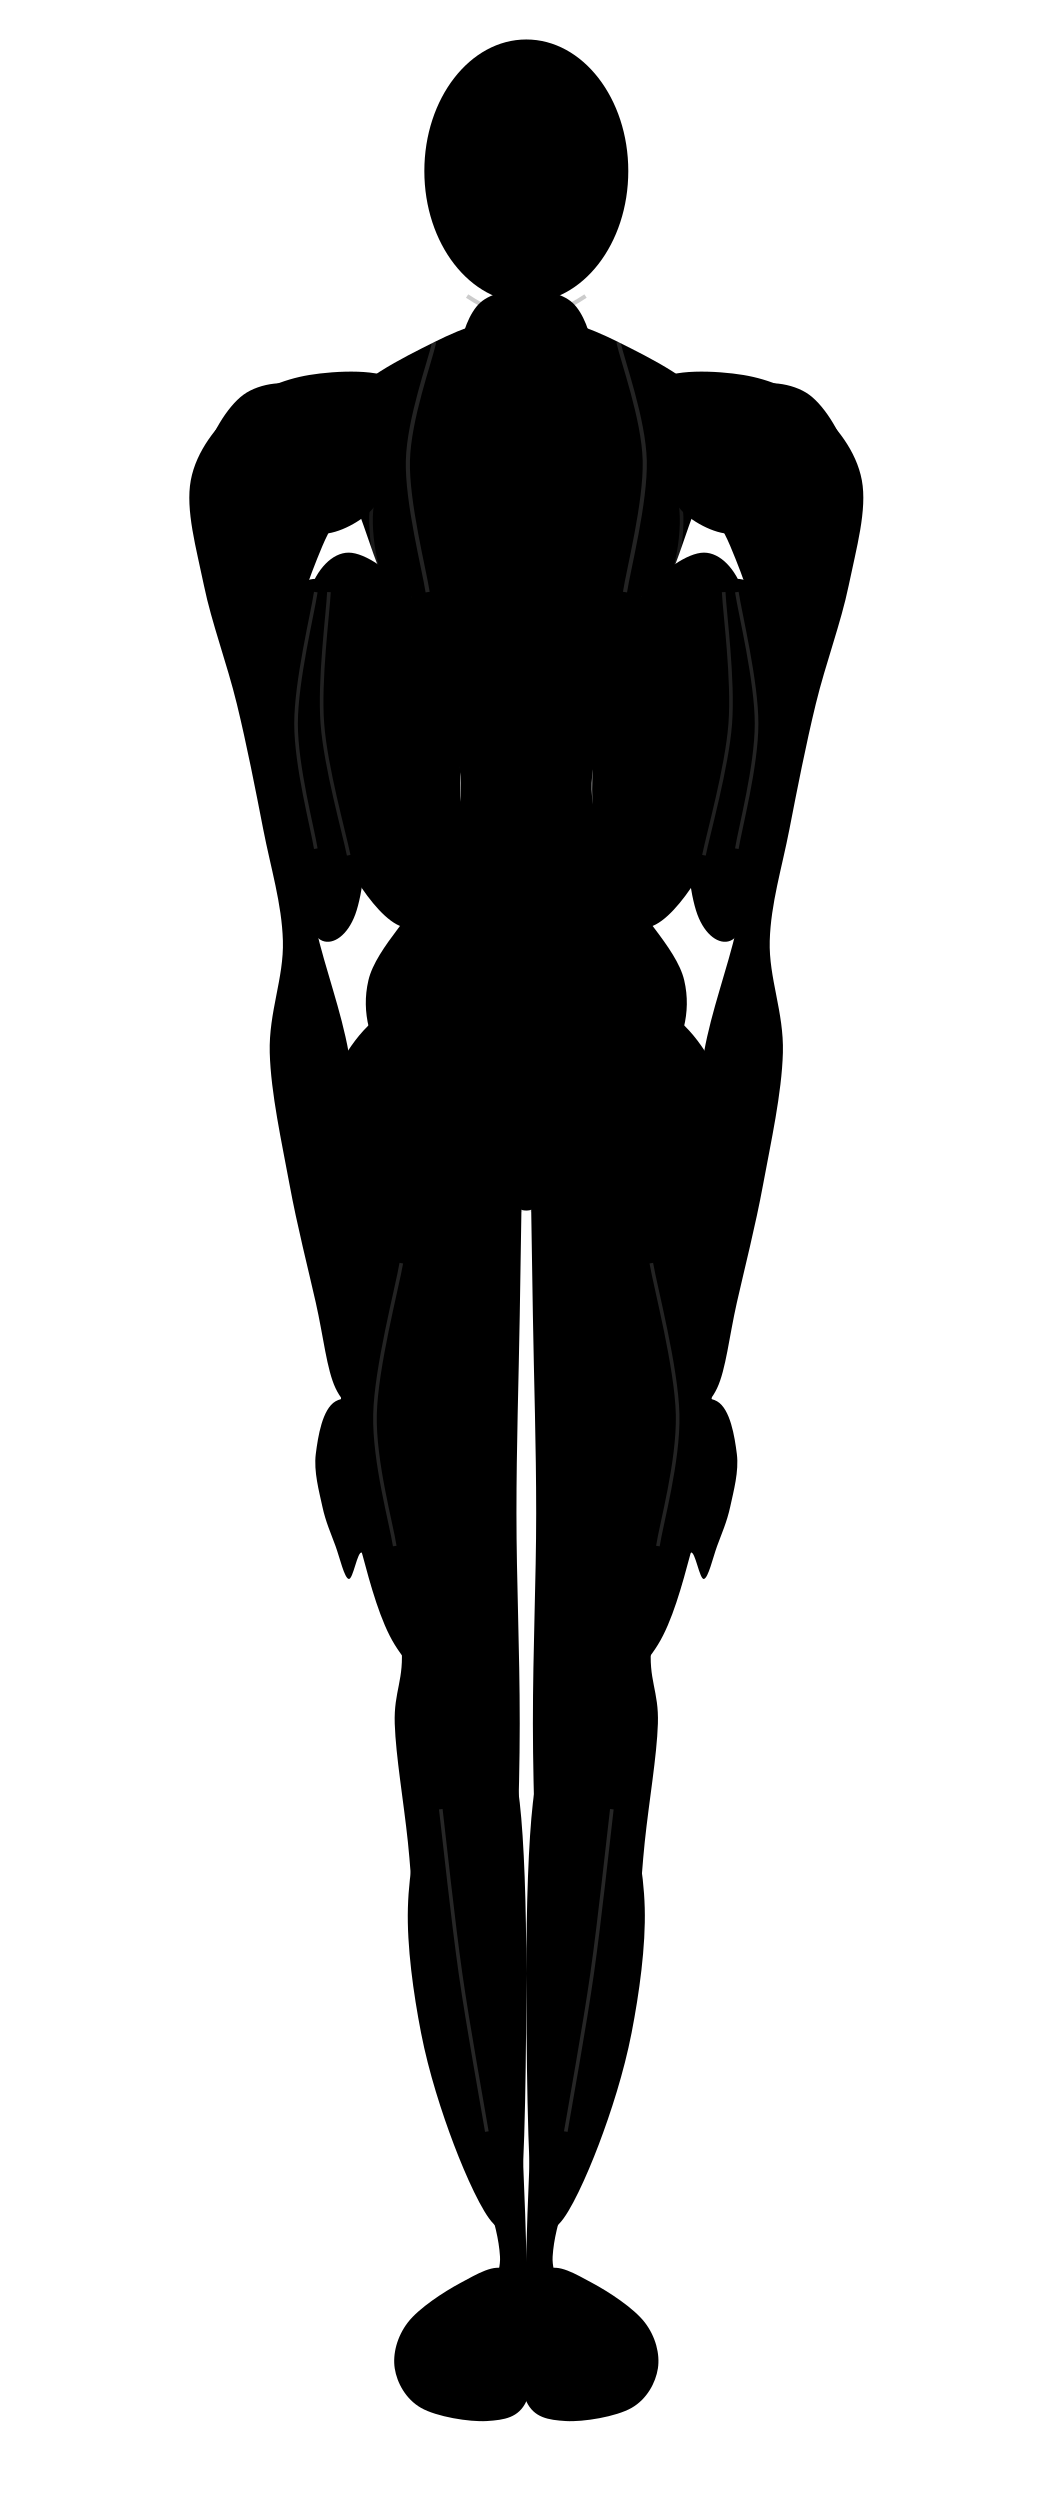
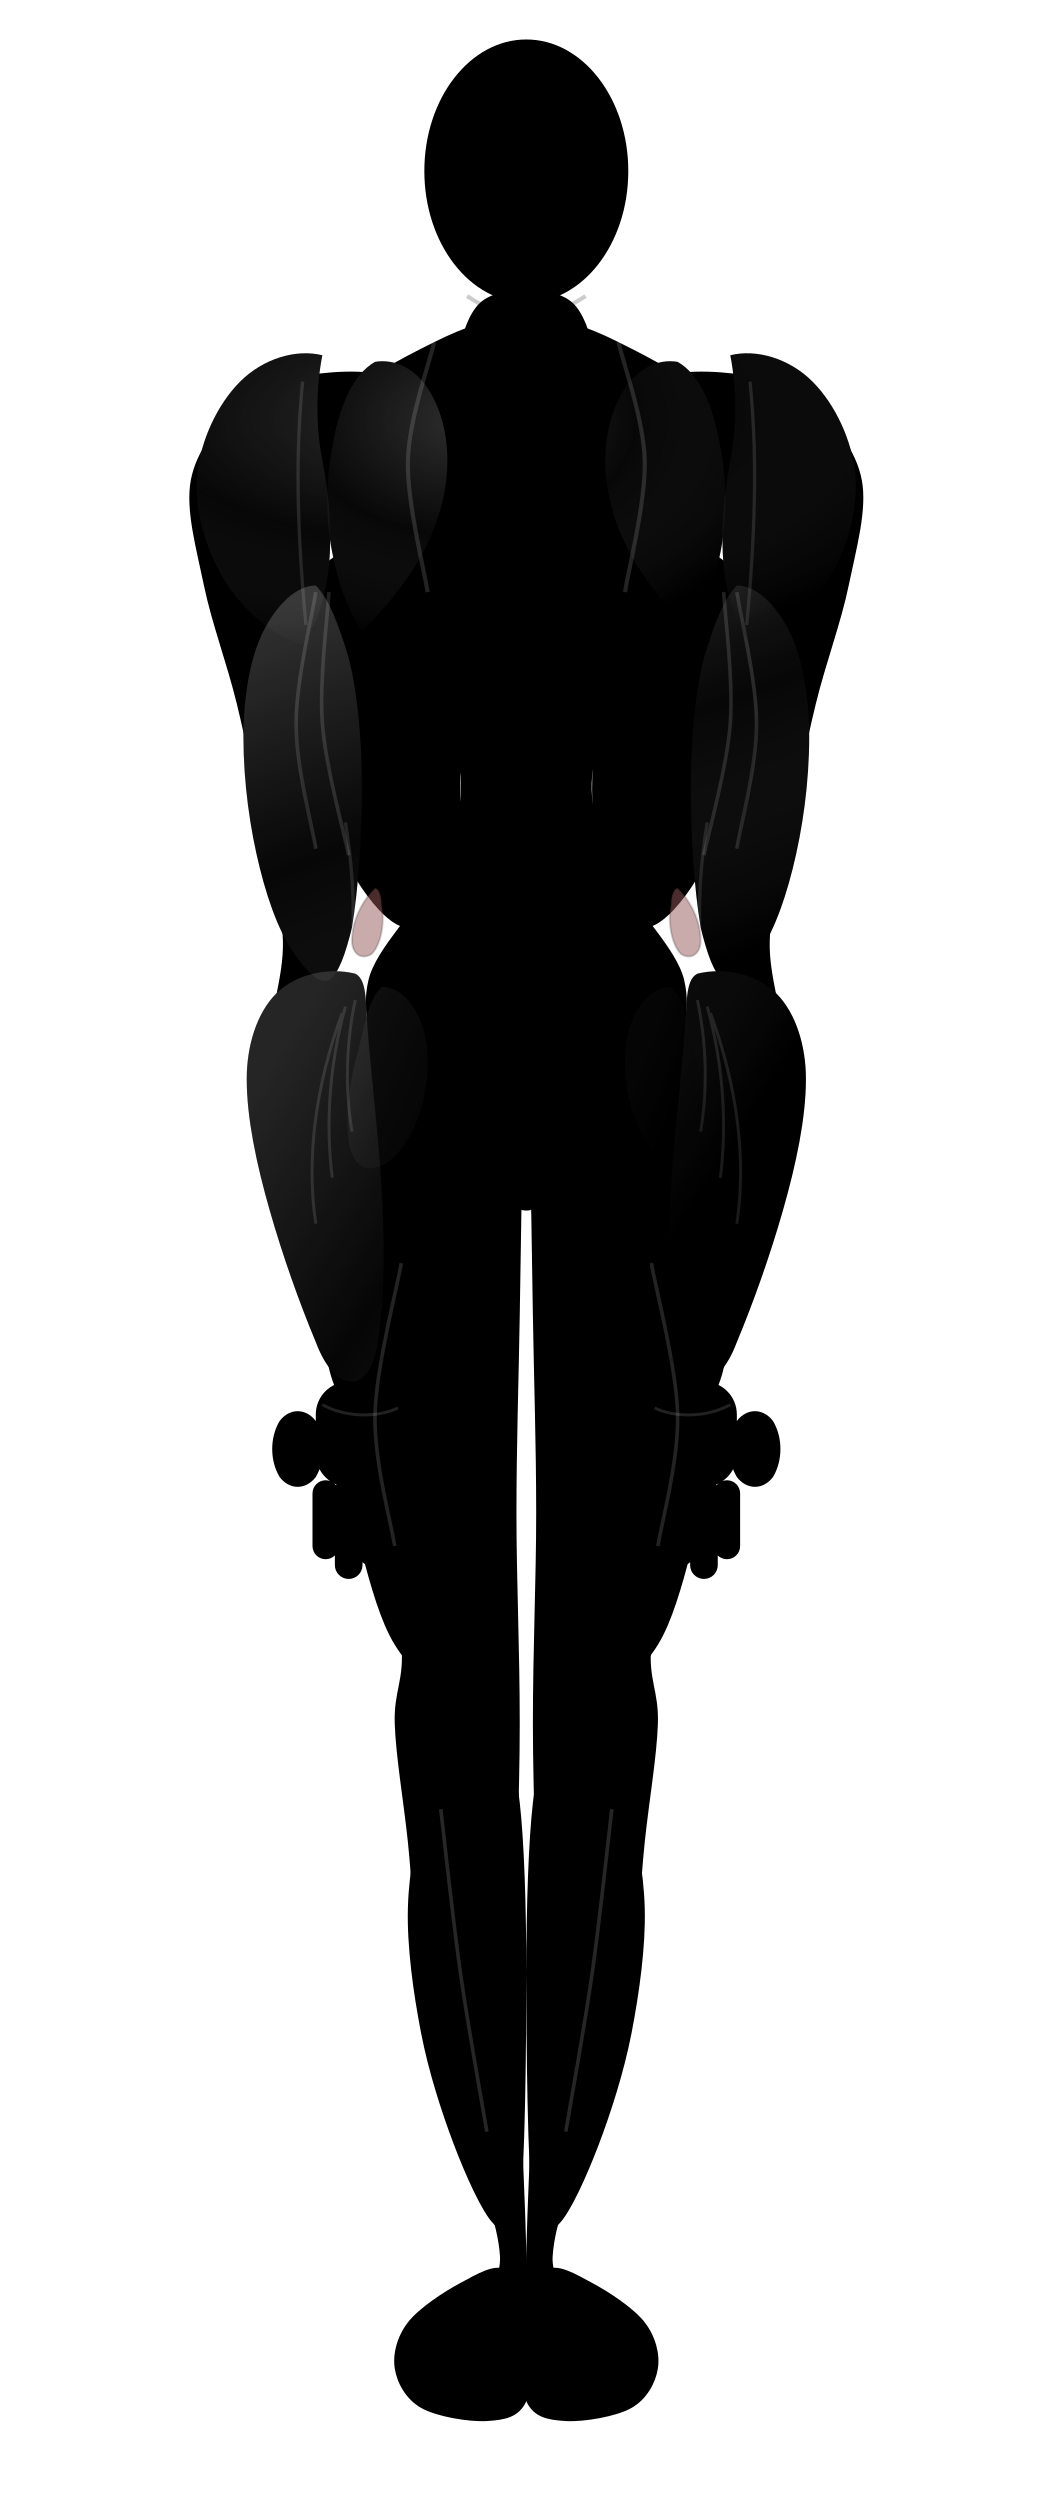
<svg xmlns="http://www.w3.org/2000/svg" id="muscle-figure-back" class="muscle-figure" viewBox="0 0 320 760" role="img" aria-label="Figura muscular, vista posterior">
  <defs>
    <radialGradient id="shadeVolume" cx="38%" cy="28%" r="75%">
      <stop offset="0%" stop-color="#fff" stop-opacity="0.16" />
      <stop offset="55%" stop-color="#fff" stop-opacity="0.04" />
      <stop offset="100%" stop-color="#000" stop-opacity="0.12" />
    </radialGradient>
    <linearGradient id="shadeCore" x1="0" y1="0" x2="0" y2="1">
      <stop offset="0%" stop-color="#000" stop-opacity="0.16" />
      <stop offset="45%" stop-color="#000" stop-opacity="0.02" />
      <stop offset="100%" stop-color="#000" stop-opacity="0.18" />
    </linearGradient>
    <linearGradient id="shadeLimb" x1="0" y1="0" x2="1" y2="0.2">
      <stop offset="0%" stop-color="#fff" stop-opacity="0.1" />
      <stop offset="50%" stop-color="#fff" stop-opacity="0" />
      <stop offset="100%" stop-color="#000" stop-opacity="0.14" />
    </linearGradient>
+     <radialGradient id="shadeDeltoide" cx="35%" cy="22%" r="85%">
+       <stop offset="0%" stop-color="#fff" stop-opacity="0.24" />
+       <stop offset="50%" stop-color="#fff" stop-opacity="0.04" />
+       <stop offset="100%" stop-color="#000" stop-opacity="0.20" />
+     </radialGradient>
+     <linearGradient id="shadeBrazo" x1="0.2" y1="0" x2="0.75" y2="1">
+       <stop offset="0%" stop-color="#fff" stop-opacity="0.22" />
+       <stop offset="50%" stop-color="#fff" stop-opacity="0.03" />
+       <stop offset="100%" stop-color="#000" stop-opacity="0.20" />
+     </linearGradient>
+     <linearGradient id="shadeAntebrazo" x1="0.15" y1="0" x2="0.9" y2="0.35">
+       <stop offset="0%" stop-color="#fff" stop-opacity="0.18" />
+       <stop offset="50%" stop-color="#fff" stop-opacity="0.03" />
+       <stop offset="100%" stop-color="#000" stop-opacity="0.18" />
+     </linearGradient>
  </defs>
  <g class="body-decor depth-limbs" aria-hidden="true">
    <path id="brazo-base-der" d="M200,116 C203.33,112 218,112.67 226,114 C234,115.33 242,118.67 248,124 C254,129.33 260.33,137 262,146 C263.67,155 260.33,166.67 258,178 C255.67,189.33 251,201.67 248,214 C245,226.33 242.33,240 240,252 C237.67,264 234.33,274.67 234,286 C233.67,297.33 238.33,307.67 238,320 C237.67,332.33 234.33,347.33 232,360 C229.67,372.67 226.33,385.67 224,396 C221.67,406.33 220.67,416.33 218,422 C215.33,427.67 211,430 208,430 C205,430 200.33,427.67 200,422 C199.67,416.33 204.33,406.33 206,396 C207.67,385.67 208.67,372.67 210,360 C211.33,347.33 211.67,333 214,320 C216.33,307 221,295 224,282 C227,269 230.67,255.67 232,242 C233.33,228.33 233.67,212.67 232,200 C230.33,187.33 226.33,176.33 222,166 C217.67,155.67 209.67,146.33 206,138 C202.33,129.67 196.67,120 200,116 Z" />
-     <path id="mano-der" d="M200,428 C205.33,425.67 214,423.67 218,426 C222,428.33 223.33,436.67 224,442 C224.67,447.33 223,453.33 222,458 C221,462.67 219.33,466.33 218,470 C216.67,473.67 215.33,479.67 214,480 C212.67,480.33 211.33,471.33 210,472 C208.67,472.67 207.33,483.67 206,484 C204.67,484.33 203.33,474.33 202,474 C200.67,473.67 199.33,482.67 198,482 C196.67,481.33 195.33,471 194,470 C192.67,469 191.33,477.33 190,476 C188.67,474.67 187.33,463 186,462 C184.67,461 183,471 182,470 C181,469 179.33,461 180,456 C180.67,451 182.67,444.67 186,440 C189.33,435.33 194.67,430.33 200,428 Z" />
+     <path id="mano-der" d="M206,420 L214,420 A10,10 0 0 1 224,430 L224,442 A10,10 0 0 1 214,452 L206,452 A10,10 0 0 1 196,442 L196,430 A10,10 0 0 1 206,420 Z M196,456 A4,4 0 0 1 204,456 L204,466 A4,4 0 0 1 196,466 Z M202.8,454.2 A4.2,4.2 0 0 1 211.2,454.2 L211.2,471.8 A4.2,4.2 0 0 1 202.8,471.8 Z M209.8,453.2 A4.2,4.2 0 0 1 218.2,453.2 L218.2,475.8 A4.2,4.2 0 0 1 209.8,475.8 Z M217,454 A4,4 0 0 1 225,454 L225,470 A4,4 0 0 1 217,470 Z M224,432 C227,428 232,428 235,432 C238,437 238,444 235,449 C232,453 227,453 224,449 C221,444 221,437 224,432 Z" />
    <path id="brazo-base-izq" d="M120,116 C116.67,112 102,112.67 94,114 C86,115.33 78,118.67 72,124 C66,129.33 59.67,137 58,146 C56.33,155 59.67,166.67 62,178 C64.33,189.33 69,201.67 72,214 C75,226.33 77.67,240 80,252 C82.33,264 85.67,274.67 86,286 C86.33,297.33 81.67,307.67 82,320 C82.33,332.33 85.67,347.33 88,360 C90.33,372.67 93.67,385.67 96,396 C98.33,406.33 99.33,416.33 102,422 C104.67,427.67 109,430 112,430 C115,430 119.67,427.67 120,422 C120.33,416.33 115.67,406.33 114,396 C112.33,385.67 111.33,372.67 110,360 C108.67,347.33 108.33,333 106,320 C103.67,307 99,295 96,282 C93,269 89.33,255.67 88,242 C86.67,228.33 86.33,212.67 88,200 C89.67,187.33 93.67,176.33 98,166 C102.33,155.67 110.33,146.33 114,138 C117.67,129.67 123.33,120 120,116 Z" />
-     <path id="mano-izq" d="M120,428 C114.67,425.67 106,423.67 102,426 C98,428.33 96.67,436.67 96,442 C95.33,447.33 97,453.33 98,458 C99,462.67 100.67,466.33 102,470 C103.33,473.67 104.67,479.67 106,480 C107.33,480.33 108.67,471.33 110,472 C111.33,472.67 112.67,483.67 114,484 C115.33,484.33 116.67,474.33 118,474 C119.33,473.67 120.67,482.67 122,482 C123.33,481.33 124.67,471 126,470 C127.33,469 128.67,477.33 130,476 C131.33,474.67 132.67,463 134,462 C135.33,461 137,471 138,470 C139,469 140.67,461 140,456 C139.33,451 137.33,444.67 134,440 C130.67,435.33 125.33,430.33 120,428 Z" />
+     <path id="mano-izq" d="M114,420 L106,420 A10,10 0 0 0 96,430 L96,442 A10,10 0 0 0 106,452 L114,452 A10,10 0 0 0 124,442 L124,430 A10,10 0 0 0 114,420 Z M124,456 A4,4 0 0 0 116,456 L116,466 A4,4 0 0 0 124,466 Z M117.2,454.2 A4.2,4.2 0 0 0 108.8,454.2 L108.8,471.8 A4.2,4.2 0 0 0 117.2,471.8 Z M110.2,453.2 A4.2,4.2 0 0 0 101.8,453.2 L101.8,475.8 A4.2,4.2 0 0 0 110.2,475.8 Z M103,454 A4,4 0 0 0 95,454 L95,470 A4,4 0 0 0 103,470 Z M96,432 C93,428 88,428 85,432 C82,437 82,444 85,449 C88,453 93,453 96,449 C99,444 99,437 96,432 Z" />
    <path id="pierna-base-der" d="M160,300 C166.67,301 190,301 200,306 C210,311 215.5,320.67 220,330 C224.5,339.33 226.33,351.33 227,362 C227.67,372.67 225.83,384.33 224,394 C222.17,403.67 217.33,415.67 216,420 C213.33,435 209,446.67 206,460 C203,473.33 199,489.33 198,500 C197,510.67 200.33,514 200,524 C199.67,534 197.33,547.33 196,560 C194.67,572.67 194.33,586.67 192,600 C189.67,613.33 185.33,628.67 182,640 C178.67,651.33 174.33,660.33 172,668 C169.67,675.67 168.33,680.67 168,686 C167.67,691.33 171.33,696.67 170,700 C168.67,703.33 161.17,722.67 160,706 C158.83,689.33 162.67,630.33 163,600 C163.33,569.67 162,547.33 162,524 C162,500.67 163,480.67 163,460 C163,439.33 162.33,420 162,400 C161.67,380 161.33,356.67 161,340 C160.67,323.33 154.17,305.67 160,300 Z" />
    <path id="pie-der" d="M166,690 C169.67,688 175,691.33 180,694 C185,696.67 192.67,701.67 196,706 C199.33,710.33 200.67,715.67 200,720 C199.33,724.33 196.67,729.33 192,732 C187.33,734.67 177.33,736.33 172,736 C166.67,735.67 162.33,735 160,730 C157.67,725 157,712.67 158,706 C159,699.33 162.33,692 166,690 Z" />
    <path id="pierna-base-izq" d="M160,300 C153.33,301 130,301 120,306 C110,311 104.5,320.67 100,330 C95.5,339.33 93.67,351.33 93,362 C92.33,372.67 94.17,384.33 96,394 C97.83,403.67 102.67,415.67 104,420 C106.67,435 111,446.67 114,460 C117,473.33 121,489.33 122,500 C123,510.67 119.67,514 120,524 C120.33,534 122.67,547.33 124,560 C125.33,572.67 125.67,586.67 128,600 C130.33,613.33 134.67,628.67 138,640 C141.33,651.33 145.67,660.33 148,668 C150.33,675.67 151.67,680.67 152,686 C152.33,691.33 148.67,696.67 150,700 C151.33,703.33 158.83,722.67 160,706 C161.17,689.33 157.33,630.33 157,600 C156.67,569.67 158,547.33 158,524 C158,500.67 157,480.67 157,460 C157,439.33 157.67,420 158,400 C158.33,380 158.67,356.67 159,340 C159.33,323.33 165.83,305.67 160,300 Z" />
    <path id="pie-izq" d="M154,690 C150.33,688 145,691.33 140,694 C135,696.67 127.33,701.67 124,706 C120.67,710.33 119.33,715.67 120,720 C120.67,724.33 123.33,729.33 128,732 C132.67,734.67 142.67,736.33 148,736 C153.33,735.67 157.67,735 160,730 C162.33,725 163,712.67 162,706 C161,699.33 157.67,692 154,690 Z" />
  </g>
  <g class="body-decor depth-torso" aria-hidden="true">
    <ellipse id="cabeza" cx="160" cy="52" rx="31" ry="40" />
    <path id="cuello" d="M160,88 C164.67,88 170.67,89 174,92 C177.33,95 179.67,101.67 180,106 C180.33,110.33 179.33,115.67 176,118 C172.67,120.33 165.33,120 160,120 C154.67,120 147.33,120.33 144,118 C140.67,115.67 139.67,110.33 140,106 C140.33,101.67 142.67,95 146,92 C149.33,89 155.33,88 160,88 Z" />
    <path id="torso-base" d="M160,112 C174,112 192.67,116.33 202,120 C211.33,123.67 215,126.67 216,134 C217,141.33 211.67,153 208,164 C204.33,175 198.67,188 194,200 C189.33,212 181,225 180,236 C179,247 183.33,255.67 188,266 C192.67,276.33 205.67,288 208,298 C210.33,308 207.33,317 202,326 C196.67,335 183,345 176,352 C169,359 165.33,368 160,368 C154.67,368 151,359 144,352 C137,345 123.33,335 118,326 C112.67,317 109.67,308 112,298 C114.33,288 127.33,276.33 132,266 C136.67,255.67 141,247 140,236 C139,225 130.67,212 126,200 C121.33,188 115.67,175 112,164 C108.33,153 103,141.33 104,134 C105,126.67 108.67,123.67 118,120 C127.33,116.33 146,112 160,112 Z" />
    <g class="body-decor-detail">
      <path d="M142,90 C148,94 154,96.5 160,96.5 C166,96.5 172,94 178,90" fill="none" stroke="rgba(0,0,0,0.2)" stroke-width="1.25" />
      <path d="M160,96 C160,120 160,206 160,240 C160,274 160,290 160,300" fill="none" stroke="rgba(0,0,0,0.18)" stroke-width="1.25" />
      <path d="M160,116 C163.33,120 174,133 180,140 C186,147 193.33,155 196,158 M160,116 C156.67,120 146,133 140,140 C134,147 126.67,155 124,158" fill="none" stroke="rgba(255,255,255,0.12)" stroke-width="1.1" />
      <path d="M176,150 C179.67,150.67 189,159.33 192,166 C195,172.67 195.67,184.33 194,190 C192.33,195.67 185.67,201.33 182,200 C178.33,198.67 174,188.33 172,182 C170,175.67 169.33,167.33 170,162 C170.67,156.67 172.33,149.33 176,150 Z M144,150 C140.33,150.67 131,159.33 128,166 C125,172.67 124.33,184.33 126,190 C127.67,195.67 134.33,201.33 138,200 C141.67,198.67 146,188.33 148,182 C150,175.67 150.67,167.33 150,162 C149.33,156.67 147.67,149.33 144,150 Z" fill="url(#shadeVolume)" stroke="none" opacity="0.7" />
      <path d="M184,138 C187.67,140 203,143 206,150 C209,157 206,175.67 202,180 C198,184.33 186,180.67 182,176 C178,171.33 178.67,156 178,152" fill="none" stroke="rgba(255,255,255,0.1)" stroke-width="1.1" />
      <path d="M136,138 C132.33,140 117,143 114,150 C111,157 114,175.67 118,180 C122,184.33 134,180.67 138,176 C142,171.33 141.33,156 142,152" fill="none" stroke="rgba(255,255,255,0.1)" stroke-width="1.1" />
      <path d="M180,244 C180.67,248.33 184,260.67 184,270 C184,279.33 180.67,295 180,300 M140,244 C139.33,248.33 136,260.67 136,270 C136,279.33 139.33,295 140,300" fill="none" stroke="rgba(0,0,0,0.14)" stroke-width="1.1" />
      <path d="M160,300 C166.67,300 175.67,307.33 180,314 C184.33,320.67 186.33,331.67 186,340 C185.67,348.33 181,358.67 178,364 C175,369.33 171,371.33 168,372 C165,372.67 162.67,368 160,368 C157.33,368 155,372.67 152,372 C149,371.33 145,369.33 142,364 C139,358.67 134.33,348.33 134,340 C133.67,331.67 135.67,320.67 140,314 C144.33,307.33 153.33,300 160,300 Z" fill="url(#shadeCore)" stroke="none" opacity="0.6" />
    </g>
  </g>
  <g class="depth-torso">
    <path id="trapecio" data-muscle="trapecio" class="muscle-path" d="M160,96 C169.33,96 178.67,99.33 188,104 C197.33,108.67 213,116.33 216,124 C219,131.67 210,139 206,150 C202,161 196.67,176.67 192,190 C187.33,203.33 183.33,221.67 178,230 C172.67,238.33 166,240 160,240 C154,240 147.33,238.33 142,230 C136.67,221.67 132.67,203.33 128,190 C123.33,176.67 118,161 114,150 C110,139 101,131.67 104,124 C107,116.33 122.67,108.67 132,104 C141.33,99.33 150.67,96 160,96 Z" />
    <path id="dorsal-ancho" data-muscle="dorsal-ancho" class="muscle-path" d="M214,168 C219,168 223.67,173 226,180 C228.33,187 228.67,199.33 228,210 C227.33,220.67 225,234 222,244 C219,254 214.33,263.67 210,270 C205.67,276.33 200.33,282 196,282 C191.67,282 186.67,277 184,270 C181.33,263 180,250.67 180,240 C180,229.33 181.33,216 184,206 C186.67,196 191,186.33 196,180 C201,173.67 209,168 214,168 Z M106,168 C101,168 96.33,173 94,180 C91.67,187 91.33,199.33 92,210 C92.67,220.67 95,234 98,244 C101,254 105.67,263.67 110,270 C114.33,276.33 119.67,282 124,282 C128.33,282 133.33,277 136,270 C138.67,263 140,250.67 140,240 C140,229.33 138.67,216 136,206 C133.33,196 129,186.33 124,180 C119,173.67 111,168 106,168 Z" />
    <path id="espalda-media" data-muscle="espalda-media" class="muscle-path" d="M164,204 C166.67,202.67 173.33,203.67 176,208 C178.67,212.33 180,222.67 180,230 C180,237.33 178.33,246.67 176,252 C173.67,257.33 168.67,262.33 166,262 C163.33,261.67 161,257.67 160,250 C159,242.33 159.33,223.67 160,216 C160.67,208.33 161.33,205.33 164,204 Z M156,204 C153.33,202.67 146.67,203.67 144,208 C141.33,212.33 140,222.67 140,230 C140,237.33 141.67,246.67 144,252 C146.33,257.33 151.33,262.33 154,262 C156.67,261.67 159,257.67 160,250 C161,242.33 160.67,223.67 160,216 C159.33,208.33 158.67,205.33 156,204 Z" />
    <path id="gluteos" data-muscle="gluteos" class="muscle-path" d="M164,302 C169.67,298.33 186.33,304 194,308 C201.67,312 207,318.67 210,326 C213,333.33 213.67,344.67 212,352 C210.33,359.33 205.67,366 200,370 C194.33,374 184.33,376.33 178,376 C171.67,375.67 165,375.67 162,368 C159,360.33 159.67,341 160,330 C160.33,319 158.33,305.67 164,302 Z M156,302 C150.33,298.33 133.67,304 126,308 C118.33,312 113,318.67 110,326 C107,333.33 106.33,344.67 108,352 C109.67,359.33 114.33,366 120,370 C125.67,374 135.67,376.33 142,376 C148.33,375.67 155,375.67 158,368 C161,360.33 160.33,341 160,330 C159.67,319 161.67,305.67 156,302 Z" />
  </g>
  <g class="depth-limbs">
-     <path id="deltoide-posterior" data-muscle="deltoide-posterior" class="muscle-path" d="M200,124 C203,120 212.67,115.33 218,116 C223.33,116.67 229.33,122.67 232,128 C234.67,133.33 235.33,142.33 234,148 C232.67,153.67 228.33,160.67 224,162 C219.67,163.33 212,159.67 208,156 C204,152.33 201.33,145.33 200,140 C198.67,134.67 197,128 200,124 Z M120,124 C117,120 107.33,115.33 102,116 C96.67,116.67 90.67,122.67 88,128 C85.33,133.33 84.67,142.33 86,148 C87.33,153.67 91.67,160.67 96,162 C100.33,163.33 108,159.67 112,156 C116,152.33 118.67,145.33 120,140 C121.33,134.67 123,128 120,124 Z" />
-     <path id="deltoide-lateral" data-muscle="deltoide-lateral" class="muscle-path" d="M228,118 C232,115.33 241,116.33 246,120 C251,123.67 256.33,132.67 258,140 C259.67,147.33 259,158.33 256,164 C253,169.67 245.33,174.67 240,174 C234.67,173.33 227,166.33 224,160 C221,153.67 221.33,143 222,136 C222.67,129 224,120.67 228,118 Z M92,118 C88,115.33 79,116.33 74,120 C69,123.67 63.67,132.67 62,140 C60.33,147.33 61,158.33 64,164 C67,169.67 74.67,174.67 80,174 C85.33,173.33 93,166.33 96,160 C99,153.67 98.67,143 98,136 C97.33,129 96,120.67 92,118 Z" />
-     <path id="triceps" data-muscle="triceps" class="muscle-path" d="M224,176 C228,175.67 235,181.33 238,188 C241,194.67 242,206.33 242,216 C242,225.67 239.67,237 238,246 C236.33,255 234.67,263.33 232,270 C229.33,276.67 225.33,284.67 222,286 C218.67,287.33 214.33,284.33 212,278 C209.67,271.67 208.33,258.67 208,248 C207.67,237.33 209,223.67 210,214 C211,204.33 211.67,196.33 214,190 C216.33,183.67 220,176.33 224,176 Z M96,176 C92,175.67 85,181.33 82,188 C79,194.67 78,206.33 78,216 C78,225.67 80.33,237 82,246 C83.67,255 85.33,263.33 88,270 C90.67,276.67 94.67,284.67 98,286 C101.33,287.33 105.67,284.33 108,278 C110.33,271.67 111.67,258.67 112,248 C112.33,237.33 111,223.67 110,214 C109,204.33 108.33,196.33 106,190 C103.67,183.67 100,176.33 96,176 Z" />
+     <path id="deltoide-posterior" data-muscle="deltoide-posterior" class="muscle-path" d="M206,110 C200,109 194,112 190,118 C186,124 184,132 184,140 C184,150 187,160 192,169 C197,178 204,186 210,192 C214,186 217,178 219,168 C221,158 221,146 219,136 C217,124 213,114 206,110 Z M114,110 C120,109 126,112 130,118 C134,124 136,132 136,140 C136,150 133,160 128,169 C123,178 116,186 110,192 C106,186 103,178 101,168 C99,158 99,146 101,136 C103,124 107,114 114,110 Z" />
+     <path id="deltoide-lateral" data-muscle="deltoide-lateral" class="muscle-path" d="M222,108 C230,106 240,109 247,116 C254,123 259,134 260,144 C261,154 258,166 252,176 C246,186 236,194 228,196 C224,190 221,182 220,172 C219,162 220,150 222,140 C224,130 224,118 222,108 Z M98,108 C90,106 80,109 73,116 C66,123 61,134 60,144 C59,154 62,166 68,176 C74,186 84,194 92,196 C96,190 99,182 100,172 C101,162 100,150 98,140 C96,130 96,118 98,108 Z" />
+     <path id="triceps" data-muscle="triceps" class="muscle-path" d="M224,178 C230,178 236,184 240,192 C244,200 246,212 246,224 C246,238 244,252 241,264 C238,276 234,286 229,292 C226,296 223,299 220,298 C217,296 215,290 213,282 C211,270 210,254 210,240 C210,226 211,212 214,200 C217,190 220,182 224,178 Z M96,178 C90,178 84,184 80,192 C76,200 74,212 74,224 C74,238 76,252 79,264 C82,276 86,286 91,292 C94,296 97,299 100,298 C103,296 105,290 107,282 C109,270 110,254 110,240 C110,226 109,212 106,200 C103,190 100,182 96,178 Z" />
+     <path id="antebrazo-extensor" data-muscle="antebrazo-extensor" class="muscle-path" d="M212,296 C220,294 230,296 236,302 C242,308 245,318 245,328 C245,340 242,354 238,368 C234,382 229,396 224,408 C221,416 217,420 213,420 C209,420 206,415 205,407 C203,393 203,377 204,361 C205,345 207,328 208,316 C209,306 208,298 212,296 Z M108,296 C100,294 90,296 84,302 C78,308 75,318 75,328 C75,340 78,354 82,368 C86,382 91,396 96,408 C99,416 103,420 107,420 C111,420 114,415 115,407 C117,393 117,377 116,361 C115,345 113,328 112,316 C111,306 112,298 108,296 Z" />
+     <path id="antebrazo-flexor" data-muscle="antebrazo-flexor" class="muscle-path" d="M204,300 C198,300 193,306 191,314 C189,322 190,332 193,340 C196,348 201,354 206,355 C210,356 213,353 214,347 C215,339 214,329 211,319 C209,311 208,304 204,300 Z M116,300 C122,300 127,306 129,314 C131,322 130,332 127,340 C124,348 119,354 114,355 C110,356 107,353 106,347 C105,339 106,329 109,319 C111,311 112,304 116,300 Z" />
    <path id="isquiotibiales" data-muscle="isquiotibiales" class="muscle-path" d="M200,378 C205.67,381.33 211.33,393.67 214,404 C216.67,414.33 216.67,428.67 216,440 C215.33,451.33 212.67,462 210,472 C207.33,482 204.33,493 200,500 C195.67,507 189.33,513 184,514 C178.67,515 171.33,513.33 168,506 C164.67,498.67 164.33,484.33 164,470 C163.67,455.67 163.33,434.33 166,420 C168.67,405.67 174.33,391 180,384 C185.67,377 194.33,374.67 200,378 Z M120,378 C114.33,381.33 108.67,393.67 106,404 C103.33,414.33 103.33,428.67 104,440 C104.67,451.33 107.33,462 110,472 C112.67,482 115.67,493 120,500 C124.33,507 130.67,513 136,514 C141.33,515 148.67,513.33 152,506 C155.33,498.67 155.67,484.33 156,470 C156.33,455.67 156.67,434.33 154,420 C151.33,405.67 145.67,391 140,384 C134.33,377 125.67,374.67 120,378 Z" />
    <path id="gemelos" data-muscle="gemelos" class="muscle-path" d="M176,528 C179.67,531 186.67,539.33 190,548 C193.33,556.67 195.67,568.33 196,580 C196.33,591.67 194.33,606 192,618 C189.67,630 185.67,642.33 182,652 C178.33,661.67 173.33,672.67 170,676 C166.67,679.33 163.67,684.67 162,672 C160.33,659.33 160,620.67 160,600 C160,579.33 160.67,559.67 162,548 C163.33,536.33 165.67,533.33 168,530 C170.33,526.67 172.33,525 176,528 Z M144,528 C140.33,531 133.33,539.33 130,548 C126.67,556.67 124.33,568.33 124,580 C123.67,591.67 125.67,606 128,618 C130.33,630 134.33,642.33 138,652 C141.67,661.67 146.67,672.67 150,676 C153.33,679.33 156.33,684.67 158,672 C159.67,659.33 160,620.67 160,600 C160,579.33 159.33,559.67 158,548 C156.67,536.33 154.33,533.33 152,530 C149.67,526.67 147.67,525 144,528 Z" />
  </g>
  <g class="body-decor depth-torso" aria-hidden="true">
    <g class="body-decor-detail">
      <path d="M188,104 C189.33,110 195.67,127.33 196,140 C196.33,152.67 191,173.33 190,180 M132,104 C130.67,110 124.33,127.33 124,140 C123.67,152.67 129,173.33 130,180" fill="none" stroke="rgba(255,255,255,0.14)" stroke-width="1.25" />
      <path d="M178,150 C177.33,157.67 175.67,183 174,196 C172.33,209 169,222.67 168,228 M142,150 C142.67,157.67 144.33,183 146,196 C147.67,209 151,222.67 152,228" fill="none" stroke="rgba(0,0,0,0.13)" stroke-width="1.1" />
      <path d="M224,180 C225,186.67 230,207 230,220 C230,233 225,251.67 224,258 M96,180 C95,186.67 90,207 90,220 C90,233 95,251.67 96,258" fill="none" stroke="rgba(255,255,255,0.14)" stroke-width="1.1" />
      <path d="M214,192 C213.67,198.33 211.67,218.33 212,230 C212.33,241.67 215.33,256.67 216,262 M106,192 C106.33,198.33 108.33,218.33 108,230 C107.67,241.67 104.67,256.67 104,262" fill="none" stroke="rgba(0,0,0,0.13)" stroke-width="1.1" />
      <path d="M220,180 C220.33,186.67 223,206.67 222,220 C221,233.33 215.33,253.33 214,260 M100,180 C99.67,186.67 97,206.67 98,220 C99,233.33 104.67,253.33 106,260" fill="none" stroke="rgba(255,255,255,0.13)" stroke-width="1.1" />
      <path d="M196,310 C197.33,314.33 203.33,327.33 204,336 C204.67,344.67 200.67,357.67 200,362 M124,310 C122.67,314.33 116.67,327.33 116,336 C115.33,344.67 119.33,357.67 120,362" fill="none" stroke="rgba(0,0,0,0.13)" stroke-width="1.1" />
      <path d="M198,384 C199.33,391.67 205.67,415.67 206,430 C206.33,444.33 201,463.33 200,470 M122,384 C120.67,391.67 114.33,415.67 114,430 C113.67,444.33 119,463.33 120,470" fill="none" stroke="rgba(255,255,255,0.14)" stroke-width="1.1" />
      <path d="M178,392 C177,400 173.33,425.33 172,440 C170.67,454.67 170.33,473.33 170,480 M142,392 C143,400 146.67,425.33 148,440 C149.33,454.67 149.67,473.33 150,480" fill="none" stroke="rgba(0,0,0,0.13)" stroke-width="1.1" />
      <path d="M186,550 C185,558.33 182.33,583.67 180,600 C177.67,616.33 173.33,640 172,648 M134,550 C135,558.33 137.67,583.67 140,600 C142.33,616.33 146.67,640 148,648" fill="none" stroke="rgba(255,255,255,0.15)" stroke-width="1.1" />
    </g>
  </g>
+   <g class="body-decor depth-limbs" aria-hidden="true">
+     <g class="body-decor-detail">
+       <path d="M206,122 C205,142 205,165 207,186 M114,122 C115,142 115,165 113,186" fill="none" stroke="rgba(0,0,0,0.12)" stroke-width="1" />
+       <path d="M228,116 C230,136 230,158 227,190 M92,116 C90,136 90,158 93,190" fill="none" stroke="rgba(255,255,255,0.12)" stroke-width="1" />
+       <path d="M234,196 C231,218 227,242 224,262 C222,276 221,288 220,296 M86,196 C89,218 93,242 96,262 C98,276 99,288 100,296" fill="none" stroke="rgba(0,0,0,0.14)" stroke-width="1" />
+       <path d="M215,250 C213,262 212,276 213,288 M105,250 C107,262 108,276 107,288" fill="none" stroke="rgba(255,255,255,0.12)" stroke-width="1" />
+       <path id="triceps-medial-der" d="M206,270 C210,274 213,280 213,286 C213,290 210,292 207,290 C204,287 203,280 204,275 C204,272 205,270 206,270 Z" fill="rgba(150,88,88,0.5)" stroke="rgba(0,0,0,0.18)" stroke-width="0.6" />
+       <path id="triceps-medial-izq" d="M114,270 C110,274 107,280 107,286 C107,290 110,292 113,290 C116,287 117,280 116,275 C116,272 115,270 114,270 Z" fill="rgba(150,88,88,0.5)" stroke="rgba(0,0,0,0.18)" stroke-width="0.6" />
+       <path d="M216,308 C224,330 227,352 224,372 M215,306 C220,324 221,342 219,358 M212,304 C215,318 215,332 213,344 M104,308 C96,330 93,352 96,372 M105,306 C100,324 99,342 101,358 M108,304 C105,318 105,332 107,344" fill="none" stroke="rgba(255,255,255,0.12)" stroke-width="0.9" />
+       <path d="M200,412 C204,414 212,414 217,410 M120,412 C116,414 108,414 103,410" fill="none" stroke="rgba(0,0,0,0.15)" stroke-width="0.9" />
+       <path d="M199,428 C205,431 215,431 222,427 M121,428 C115,431 105,431 98,427" fill="none" stroke="rgba(255,255,255,0.13)" stroke-width="0.9" />
+     </g>
+     <g class="body-decor-detail" aria-hidden="true">
+       <path id="deltoide-posterior-vol" d="M206,110 C200,109 194,112 190,118 C186,124 184,132 184,140 C184,150 187,160 192,169 C197,178 204,186 210,192 C214,186 217,178 219,168 C221,158 221,146 219,136 C217,124 213,114 206,110 Z M114,110 C120,109 126,112 130,118 C134,124 136,132 136,140 C136,150 133,160 128,169 C123,178 116,186 110,192 C106,186 103,178 101,168 C99,158 99,146 101,136 C103,124 107,114 114,110 Z" fill="url(#shadeDeltoide)" stroke="none" opacity="0.75" />
+       <path id="deltoide-lateral-vol" d="M222,108 C230,106 240,109 247,116 C254,123 259,134 260,144 C261,154 258,166 252,176 C246,186 236,194 228,196 C224,190 221,182 220,172 C219,162 220,150 222,140 C224,130 224,118 222,108 Z M98,108 C90,106 80,109 73,116 C66,123 61,134 60,144 C59,154 62,166 68,176 C74,186 84,194 92,196 C96,190 99,182 100,172 C101,162 100,150 98,140 C96,130 96,118 98,108 Z" fill="url(#shadeDeltoide)" stroke="none" opacity="0.7" />
+       <path id="triceps-vol" d="M224,178 C230,178 236,184 240,192 C244,200 246,212 246,224 C246,238 244,252 241,264 C238,276 234,286 229,292 C226,296 223,299 220,298 C217,296 215,290 213,282 C211,270 210,254 210,240 C210,226 211,212 214,200 C217,190 220,182 224,178 Z M96,178 C90,178 84,184 80,192 C76,200 74,212 74,224 C74,238 76,252 79,264 C82,276 86,286 91,292 C94,296 97,299 100,298 C103,296 105,290 107,282 C109,270 110,254 110,240 C110,226 109,212 106,200 C103,190 100,182 96,178 Z" fill="url(#shadeBrazo)" stroke="none" opacity="0.85" />
+       <path id="antebrazo-extensor-vol" d="M212,296 C220,294 230,296 236,302 C242,308 245,318 245,328 C245,340 242,354 238,368 C234,382 229,396 224,408 C221,416 217,420 213,420 C209,420 206,415 205,407 C203,393 203,377 204,361 C205,345 207,328 208,316 C209,306 208,298 212,296 Z M108,296 C100,294 90,296 84,302 C78,308 75,318 75,328 C75,340 78,354 82,368 C86,382 91,396 96,408 C99,416 103,420 107,420 C111,420 114,415 115,407 C117,393 117,377 116,361 C115,345 113,328 112,316 C111,306 112,298 108,296 Z" fill="url(#shadeAntebrazo)" stroke="none" opacity="0.8" />
+       <path id="antebrazo-flexor-vol" d="M204,300 C198,300 193,306 191,314 C189,322 190,332 193,340 C196,348 201,354 206,355 C210,356 213,353 214,347 C215,339 214,329 211,319 C209,311 208,304 204,300 Z M116,300 C122,300 127,306 129,314 C131,322 130,332 127,340 C124,348 119,354 114,355 C110,356 107,353 106,347 C105,339 106,329 109,319 C111,311 112,304 116,300 Z" fill="url(#shadeLimb)" stroke="none" opacity="0.65" />
+     </g>
+   </g>
</svg>
